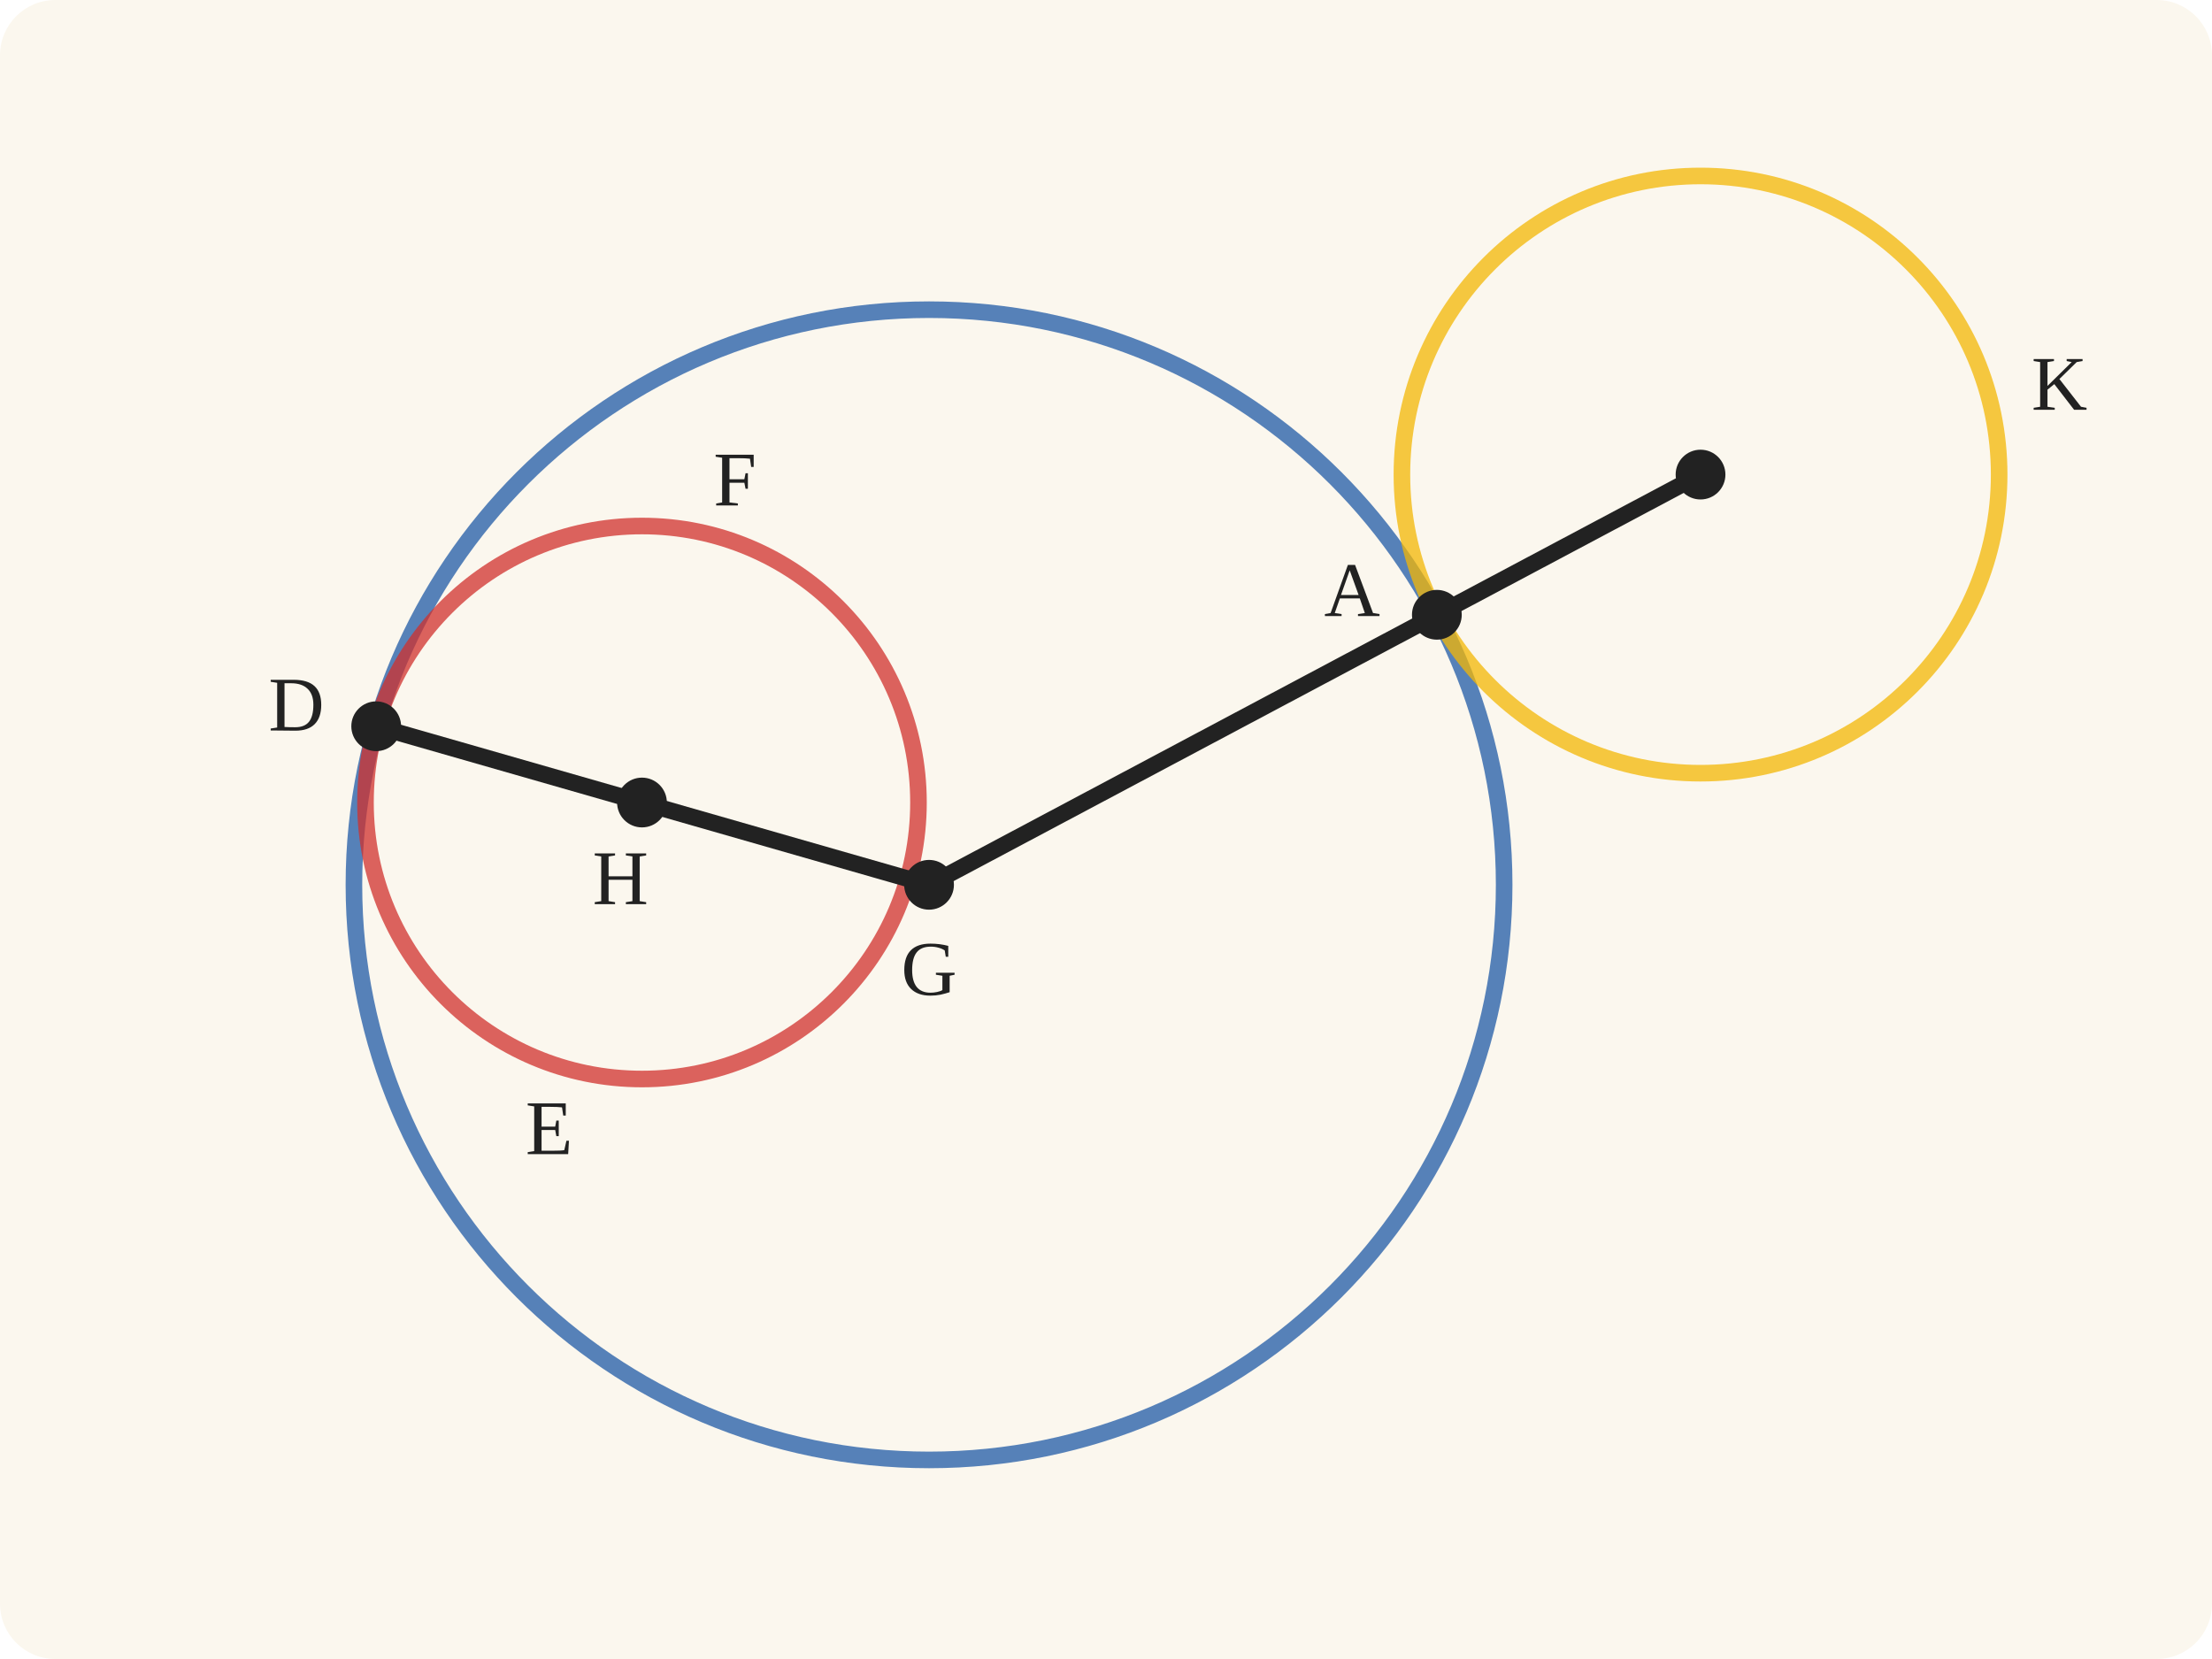
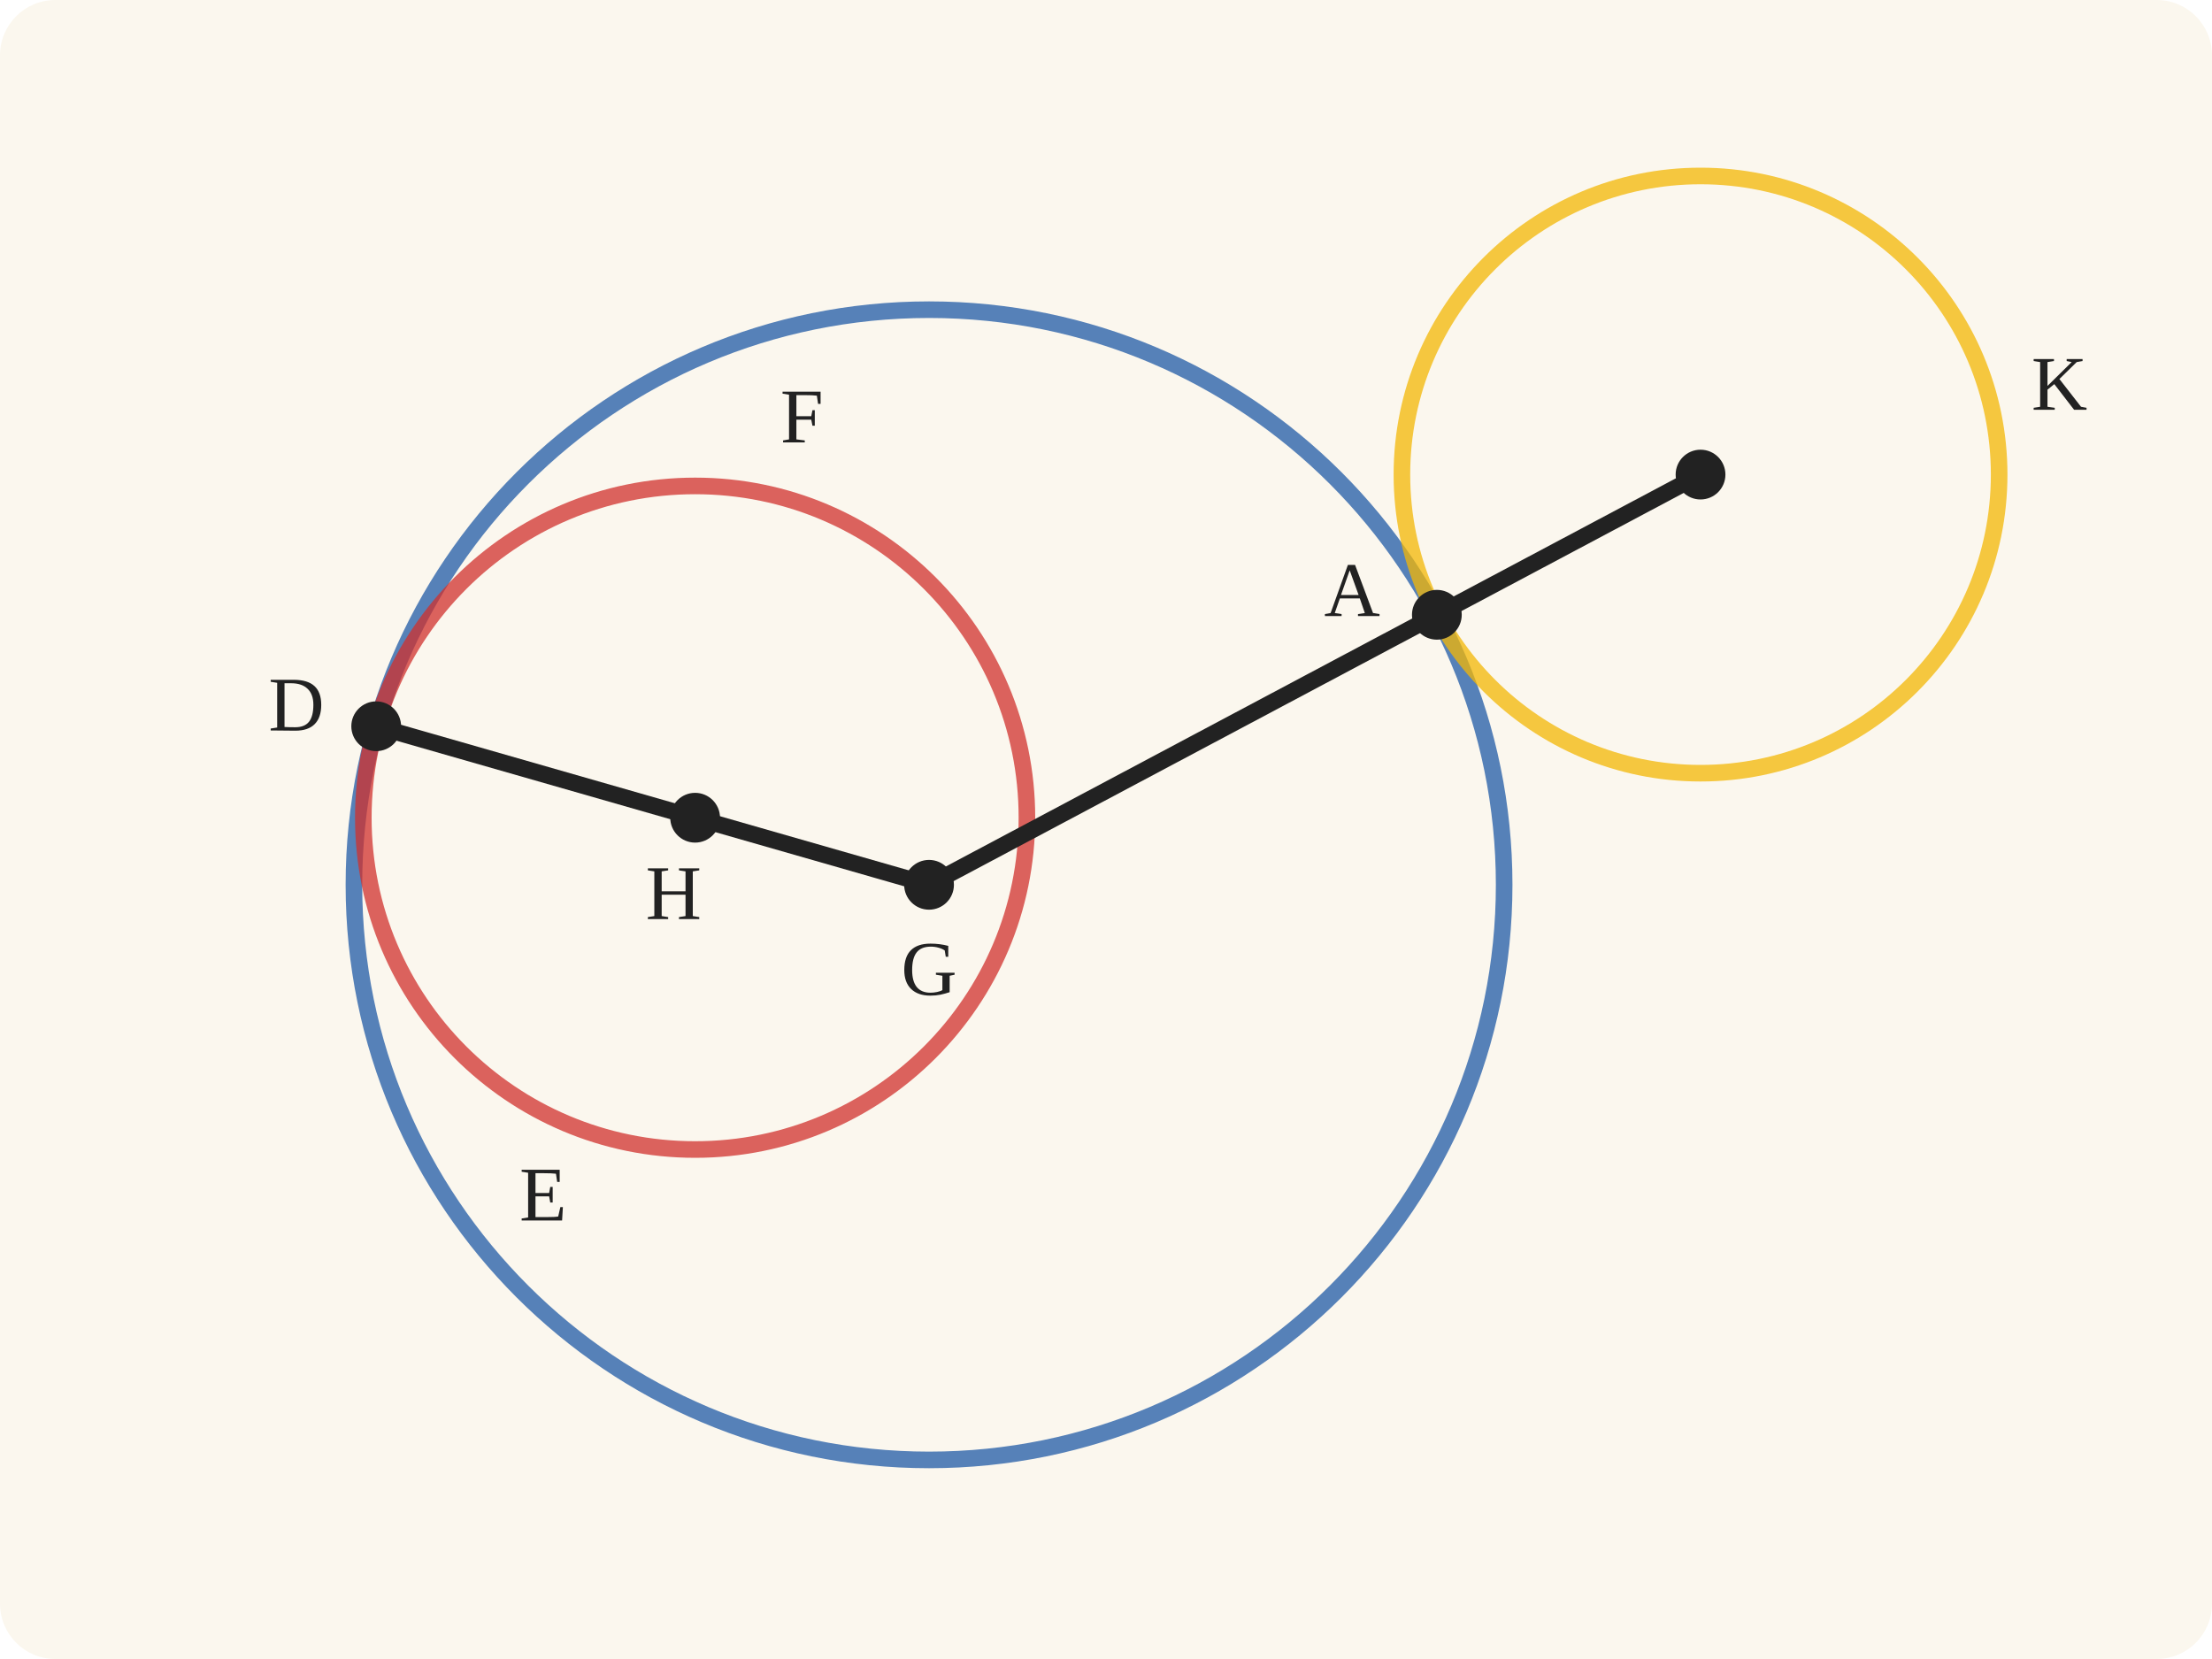
<svg xmlns="http://www.w3.org/2000/svg" viewBox="0 0 400 300" font-family="Georgia, 'Times New Roman', serif">
  <rect x="0" y="0" width="400" height="300" rx="10" fill="#fbf7ee" />
  <circle cx="168.00" cy="160.00" r="104.00" fill="none" stroke="#1f5aa6" stroke-width="3" stroke-opacity="0.75" />
-   <circle cx="116.09" cy="145.12" r="50.00" fill="none" stroke="#d0312d" stroke-width="3" stroke-opacity="0.75" />
+   <circle cx="125.70" cy="147.87" r="60.00" fill="none" stroke="#d0312d" stroke-width="3" stroke-opacity="0.75" />
  <circle cx="307.51" cy="85.82" r="54.00" fill="none" stroke="#f2b705" stroke-width="3" stroke-opacity="0.75" />
  <line x1="168.00" y1="160.00" x2="68.03" y2="131.33" stroke="#222222" stroke-width="3" stroke-linecap="round" />
  <line x1="168.00" y1="160.00" x2="259.83" y2="111.17" stroke="#222222" stroke-width="3" stroke-linecap="round" />
  <line x1="259.83" y1="111.17" x2="307.51" y2="85.82" data-unlettered="the straight line of the centres, drawn on to the yellow circle's centre, which Heath's proof does not take" stroke="#222222" stroke-width="3" stroke-linecap="round" />
  <circle cx="168.00" cy="160.00" r="4.5" fill="#222222" />
-   <circle cx="116.09" cy="145.12" r="4.5" fill="#222222" />
+   <circle cx="125.70" cy="147.87" r="4.5" fill="#222222" />
  <circle cx="307.51" cy="85.82" r="4.5" data-unlettered="the yellow circle's centre, which Heath's proof does not take" fill="#222222" />
  <circle cx="68.03" cy="131.33" r="4.5" fill="#222222" />
  <circle cx="259.83" cy="111.17" r="4.5" fill="#222222" />
  <g font-size="14" fill="#222222" text-anchor="middle">
    <text x="244.5" y="111.4">A</text>
    <text x="53.6" y="132.1">D</text>
-     <text x="99.3" y="208.7">E</text>
-     <text x="132.9" y="91.4">F</text>
+     <text x="98.2" y="220.7">E</text>
+     <text x="145" y="80">F</text>
    <text x="168" y="179.9">G</text>
-     <text x="112.2" y="163.5">H</text>
+     <text x="121.8" y="166.2">H</text>
    <text x="372.4" y="74.1">K</text>
  </g>
</svg>
